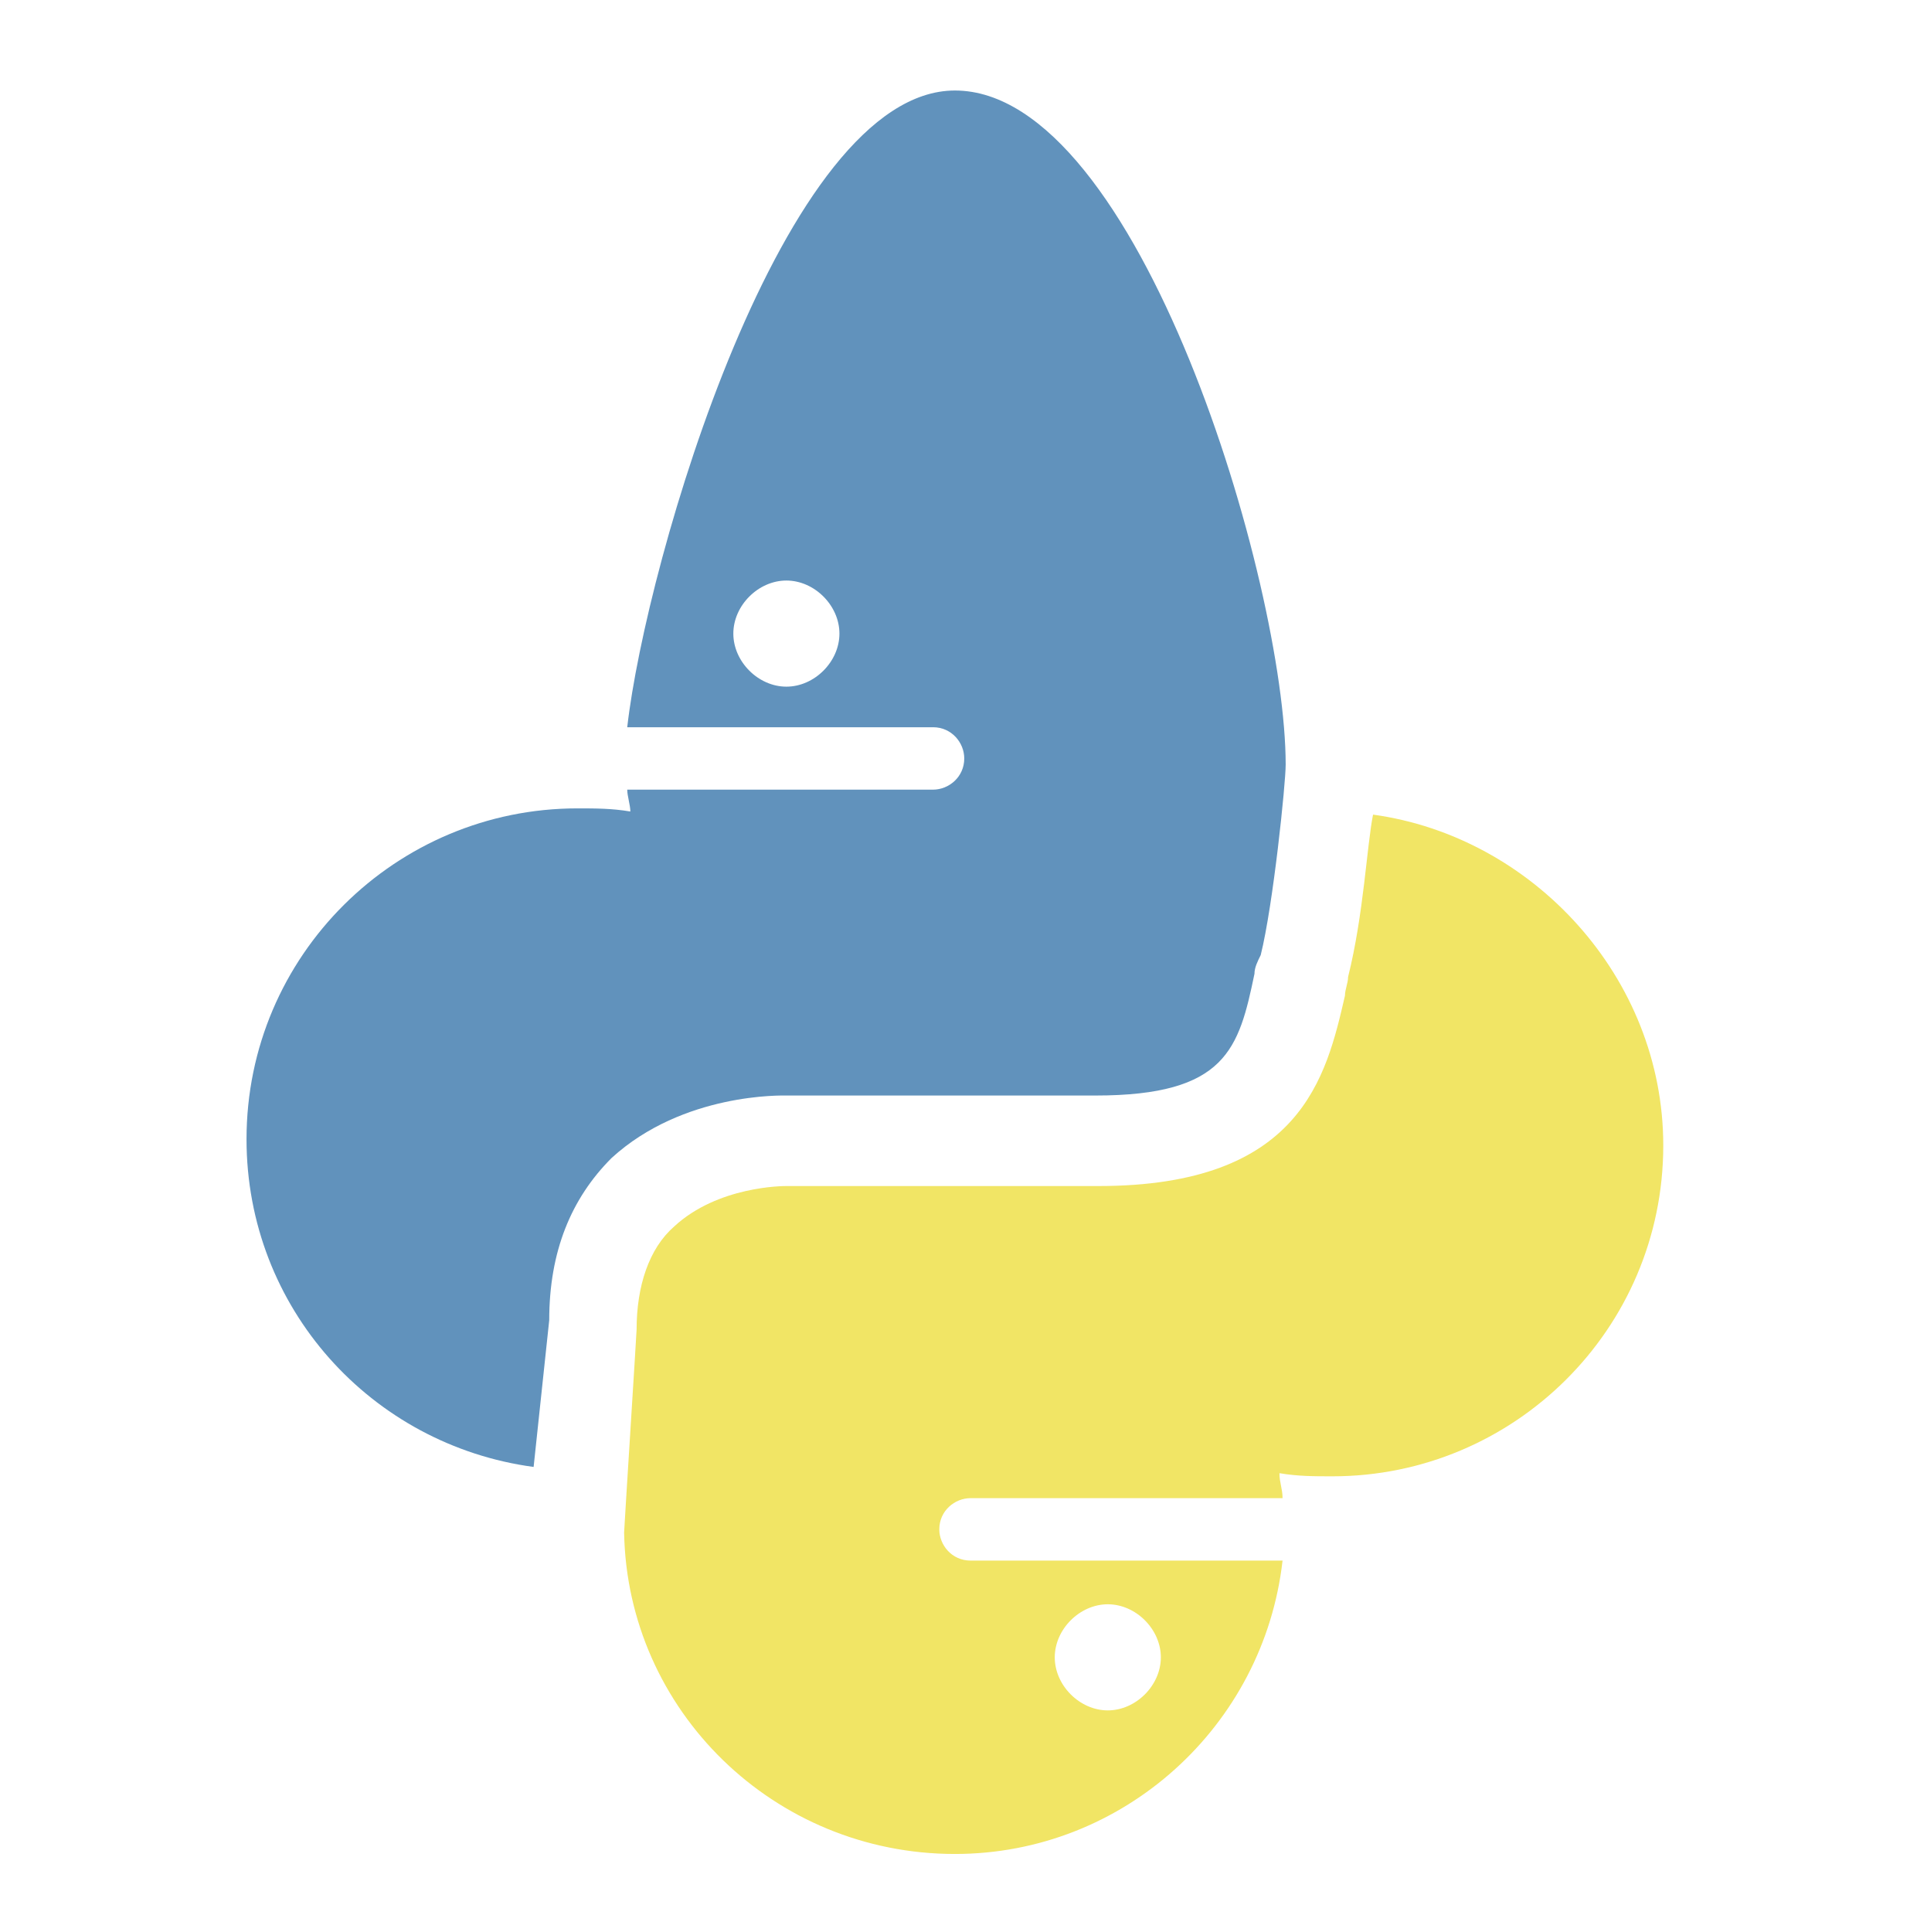
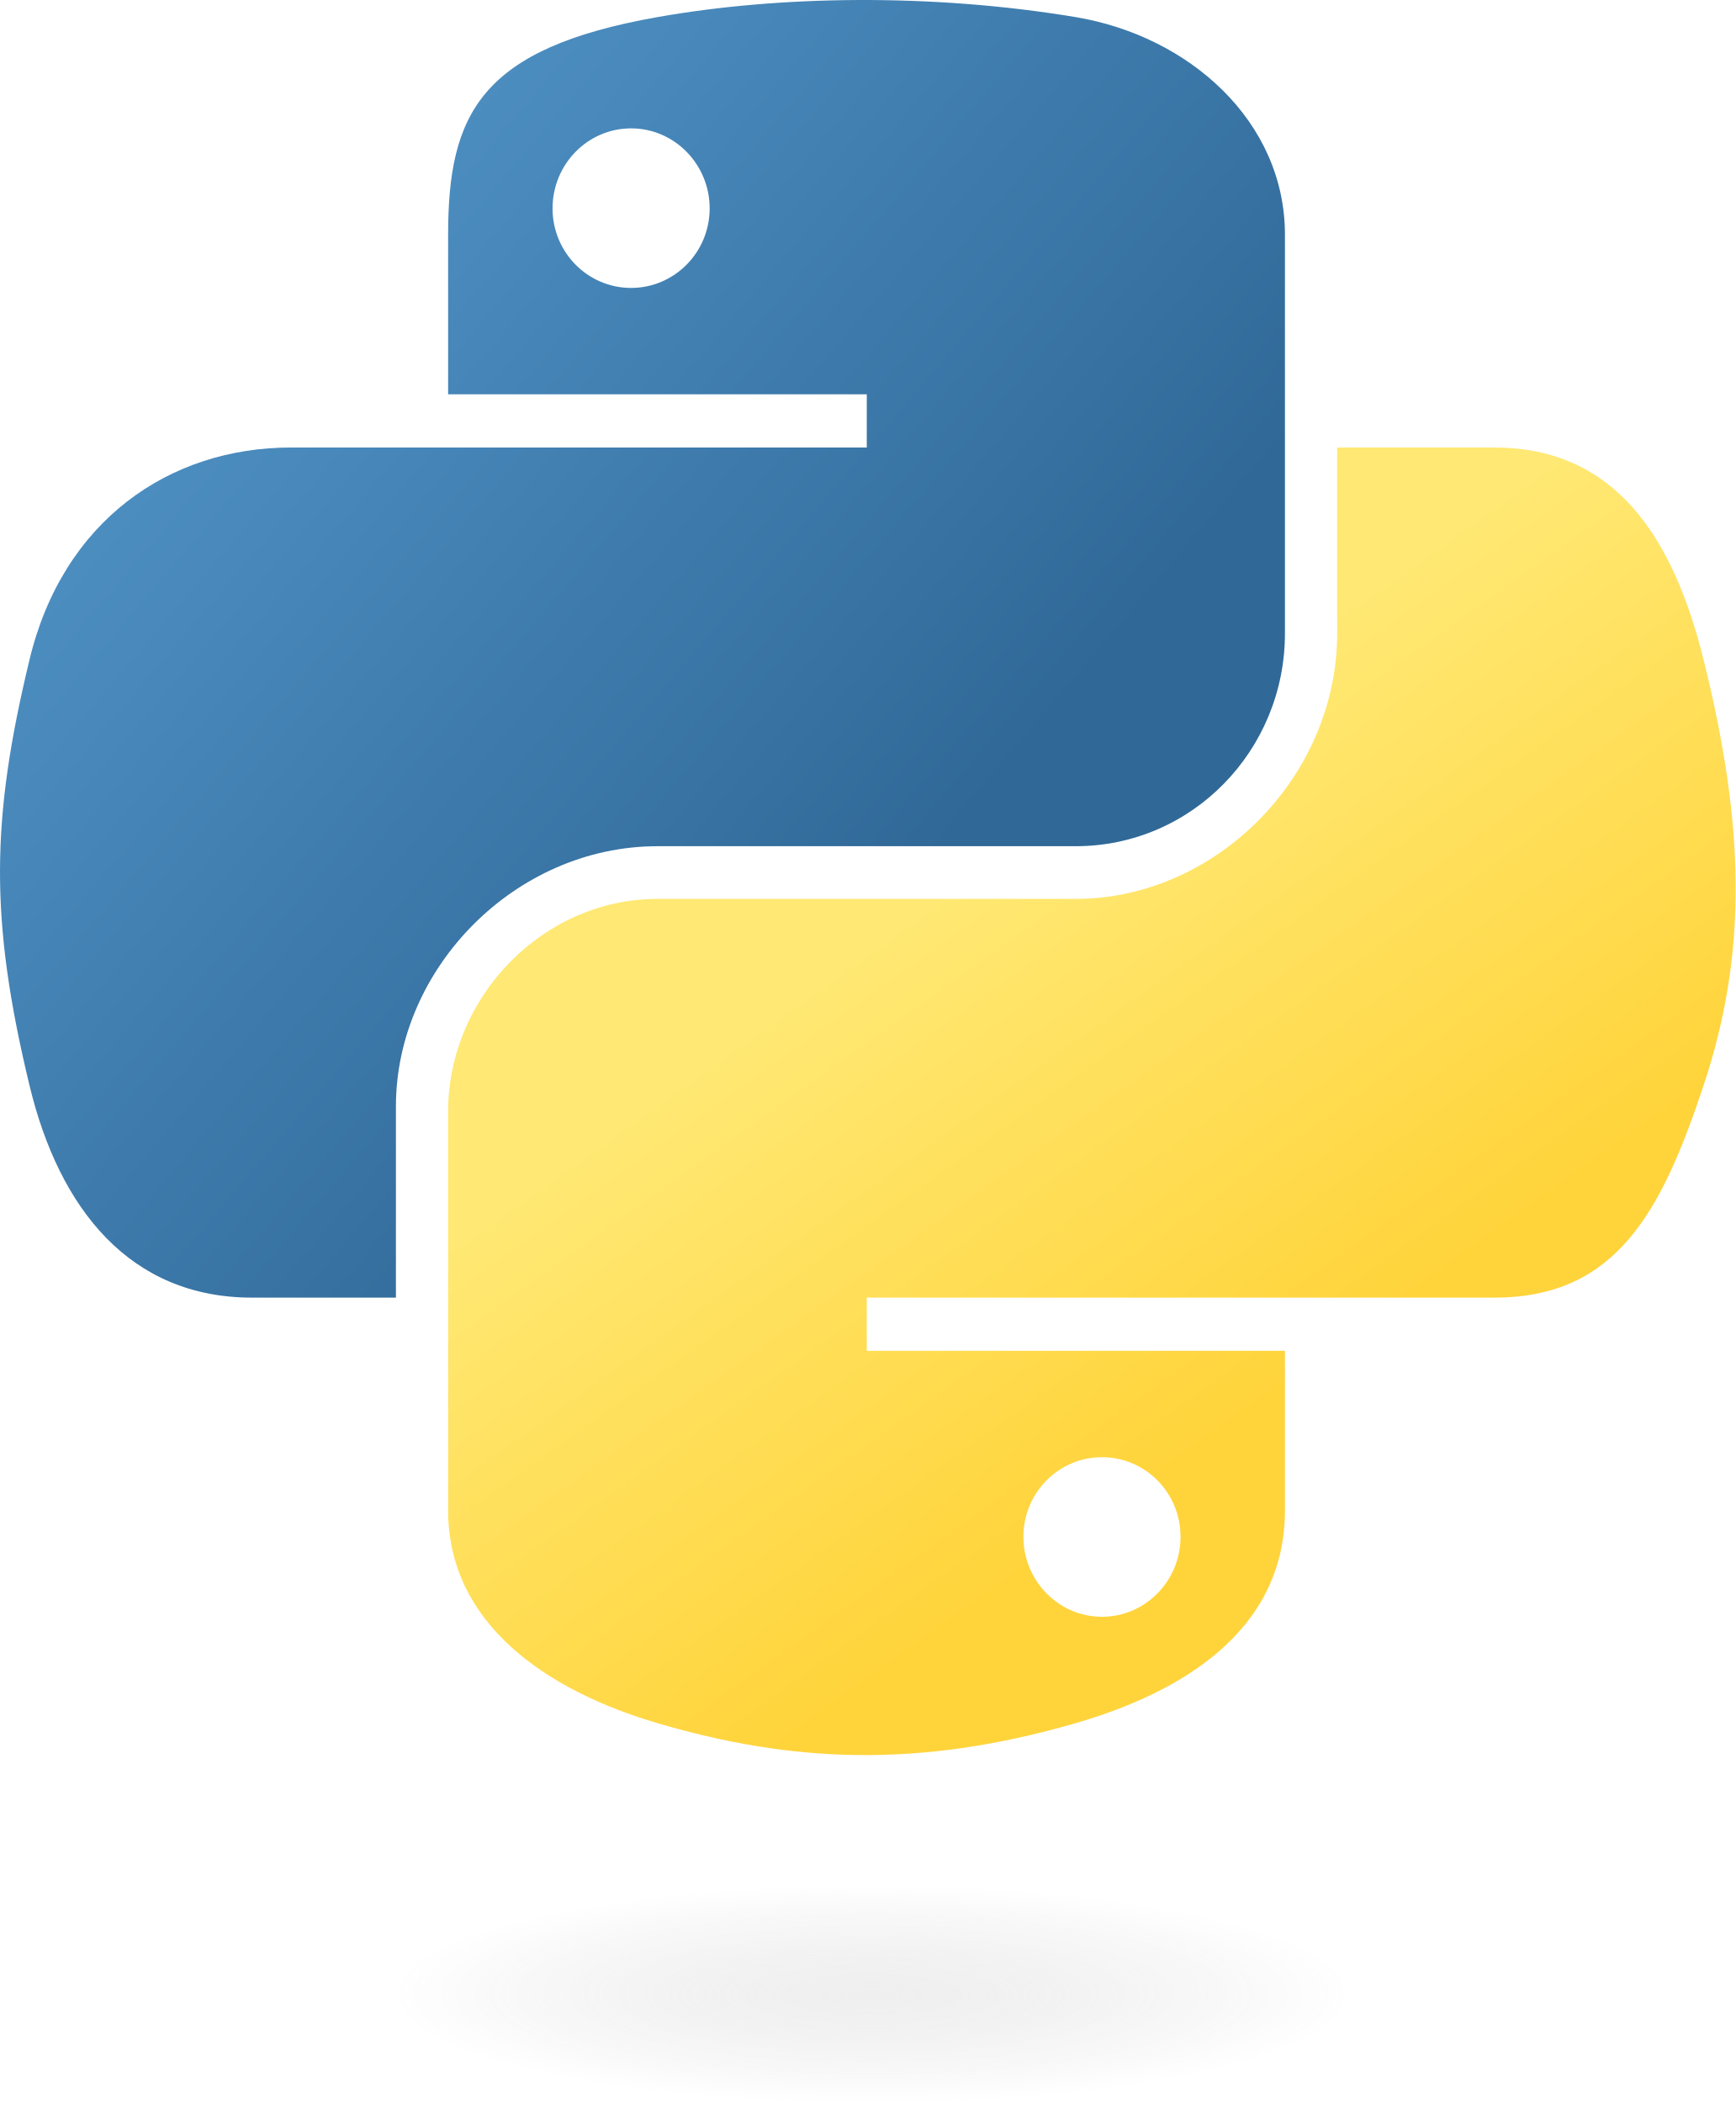
- <svg xmlns="http://www.w3.org/2000/svg" version="1.1" id="Layer_1" x="0px" y="0px" viewBox="0 0 61.2 61.9" style="enable-background:new 0 0 61.2 61.9;" xml:space="preserve">
-   <style type="text/css">
- 	.st0{opacity:0.8;}
- 	.st1{fill:#3977AB;}
- 	.st2{fill:#EDDE3F;}
- </style>
-   <g class="st0">
-     <path class="st1" d="M25.2,35.1l9.9,0c4.2,0,4.6-1.5,5.1-3.9c0-0.2,0.1-0.4,0.2-0.6c0.4-1.6,0.8-5.5,0.8-6.1   c0-5.8-4.7-21.6-10.6-21.6c-5.5,0-9.9,15.1-10.5,20.4h9.8c0.6,0,1,0.5,1,1c0,0.6-0.5,1-1,1h-9.8c0,0.2,0.1,0.5,0.1,0.7   c-0.6-0.1-1.1-0.1-1.7-0.1c-5.8,0-10.6,4.7-10.6,10.6c0,5.4,4,9.8,9.2,10.5l0.5-4.7c0-2.2,0.7-3.9,2-5.2   C21.9,35,25.1,35.1,25.2,35.1z M25.2,22c-0.9,0-1.7-0.8-1.7-1.7c0-0.9,0.8-1.7,1.7-1.7s1.7,0.8,1.7,1.7C26.9,21.2,26.1,22,25.2,22z   " />
-     <path class="st2" d="M44,26.1c-0.2,1-0.3,3.2-0.8,5.2c0,0.2-0.1,0.4-0.1,0.6c-0.6,2.6-1.4,6.1-7.9,6.1h-10c-0.1,0-2.2,0-3.6,1.3   c-0.8,0.7-1.2,1.9-1.2,3.3c0,0.1-0.4,6.4-0.4,6.5c0.1,5.7,4.8,10.3,10.6,10.3c5.4,0,9.9-4.1,10.5-9.4h-10c-0.6,0-1-0.5-1-1   c0-0.6,0.5-1,1-1h10c0-0.3-0.1-0.5-0.1-0.8c0.6,0.1,1.1,0.1,1.7,0.1c5.8,0,10.6-4.7,10.6-10.6C53.3,31.3,49.1,26.8,44,26.1z    M35.5,51.4c0.9,0,1.7,0.8,1.7,1.7c0,0.9-0.8,1.7-1.7,1.7c-0.9,0-1.7-0.8-1.7-1.7C33.8,52.2,34.6,51.4,35.5,51.4z" />
-   </g>
+ <svg xmlns="http://www.w3.org/2000/svg" viewBox="5.591 6.397 111.161 134.668" width="111.161" height="134.668">
+   <defs>
+     <linearGradient x1="26.649" y1="20.604" x2="135.665" y2="114.398" id="linearGradient1478" gradientUnits="userSpaceOnUse" gradientTransform="matrix(0.562541,0,0,0.567972,-9.399749,-5.305317)">
+       <stop style="stop-color:#5a9fd4;stop-opacity:1" offset="0" id="stop4691" />
+       <stop style="stop-color:#306998;stop-opacity:1" offset="1" id="stop4693" />
+     </linearGradient>
+     <linearGradient x1="150.961" y1="192.352" x2="112.031" y2="137.273" id="linearGradient1475" gradientUnits="userSpaceOnUse" gradientTransform="matrix(0.562541,0,0,0.567972,-9.399749,-5.305317)">
+       <stop style="stop-color:#ffd43b;stop-opacity:1" offset="0" id="stop4673" />
+       <stop style="stop-color:#ffe873;stop-opacity:1" offset="1" id="stop4675" />
+     </linearGradient>
+     <radialGradient cx="61.519" cy="132.286" r="29.037" id="radialGradient1480" gradientUnits="userSpaceOnUse" gradientTransform="matrix(2.382716e-8,-0.296405,1.43676,4.683673e-7,-128.544,150.5202)">
+       <stop style="stop-color:#b8b8b8;stop-opacity:0.498" offset="0" id="stop2797" />
+       <stop style="stop-color:#7f7f7f;stop-opacity:0" offset="1" id="stop2799" />
+     </radialGradient>
+   </defs>
+   <path id="path1948" style="fill:url(#linearGradient1478);fill-opacity:1" d="M 60.51,6.398 C 55.927,6.419 51.549,6.81 47.698,7.492 C 36.351,9.496 34.291,13.692 34.291,21.429 L 34.291,31.648 L 61.104,31.648 L 61.104,35.054 L 34.291,35.054 L 24.229,35.054 C 16.436,35.054 9.613,39.738 7.479,48.648 C 5.017,58.861 4.908,65.234 7.479,75.898 C 9.385,83.836 13.936,89.492 21.729,89.492 L 30.948,89.492 L 30.948,77.242 C 30.948,68.392 38.605,60.585 47.698,60.585 L 74.479,60.585 C 81.934,60.585 87.885,54.447 87.885,46.96 L 87.885,21.429 C 87.885,14.163 81.755,8.704 74.479,7.492 C 69.873,6.725 65.094,6.377 60.51,6.398 z M 46.01,14.617 C 48.78,14.617 51.041,16.915 51.041,19.742 C 51.041,22.558 48.78,24.835 46.01,24.835 C 43.231,24.835 40.979,22.558 40.979,19.742 C 40.979,16.915 43.231,14.617 46.01,14.617 z " />
+   <path id="path1950" style="fill:url(#linearGradient1475);fill-opacity:1" d="M 91.229,35.054 L 91.229,46.96 C 91.229,56.191 83.403,63.96 74.479,63.96 L 47.698,63.96 C 40.362,63.96 34.291,70.239 34.291,77.585 L 34.291,103.117 C 34.291,110.383 40.61,114.657 47.698,116.742 C 56.185,119.237 64.324,119.688 74.479,116.742 C 81.229,114.787 87.885,110.854 87.885,103.117 L 87.885,92.898 L 61.104,92.898 L 61.104,89.492 L 87.885,89.492 L 101.291,89.492 C 109.084,89.492 111.988,84.056 114.698,75.898 C 117.497,67.499 117.378,59.422 114.698,48.648 C 112.772,40.891 109.094,35.054 101.291,35.054 L 91.229,35.054 z M 76.166,99.71 C 78.946,99.71 81.198,101.988 81.198,104.804 C 81.198,107.631 78.946,109.929 76.166,109.929 C 73.397,109.929 71.135,107.631 71.135,104.804 C 71.135,101.988 73.397,99.71 76.166,99.71 z " />
+   <path id="path1894" style="opacity:0.444;fill:url(#radialGradient1480);fill-opacity:1;fill-rule:nonzero;stroke:none;stroke-width:20;stroke-miterlimit:4;stroke-dasharray:none;stroke-opacity:1" d="M 110.467 132.286 A 48.948 8.607 0 1 1  12.571,132.286 A 48.948 8.607 0 1 1  110.467 132.286 z" transform="matrix(0.73406, 0, 0, 0.809524, 16.24958, 27.00935)" />
</svg>
